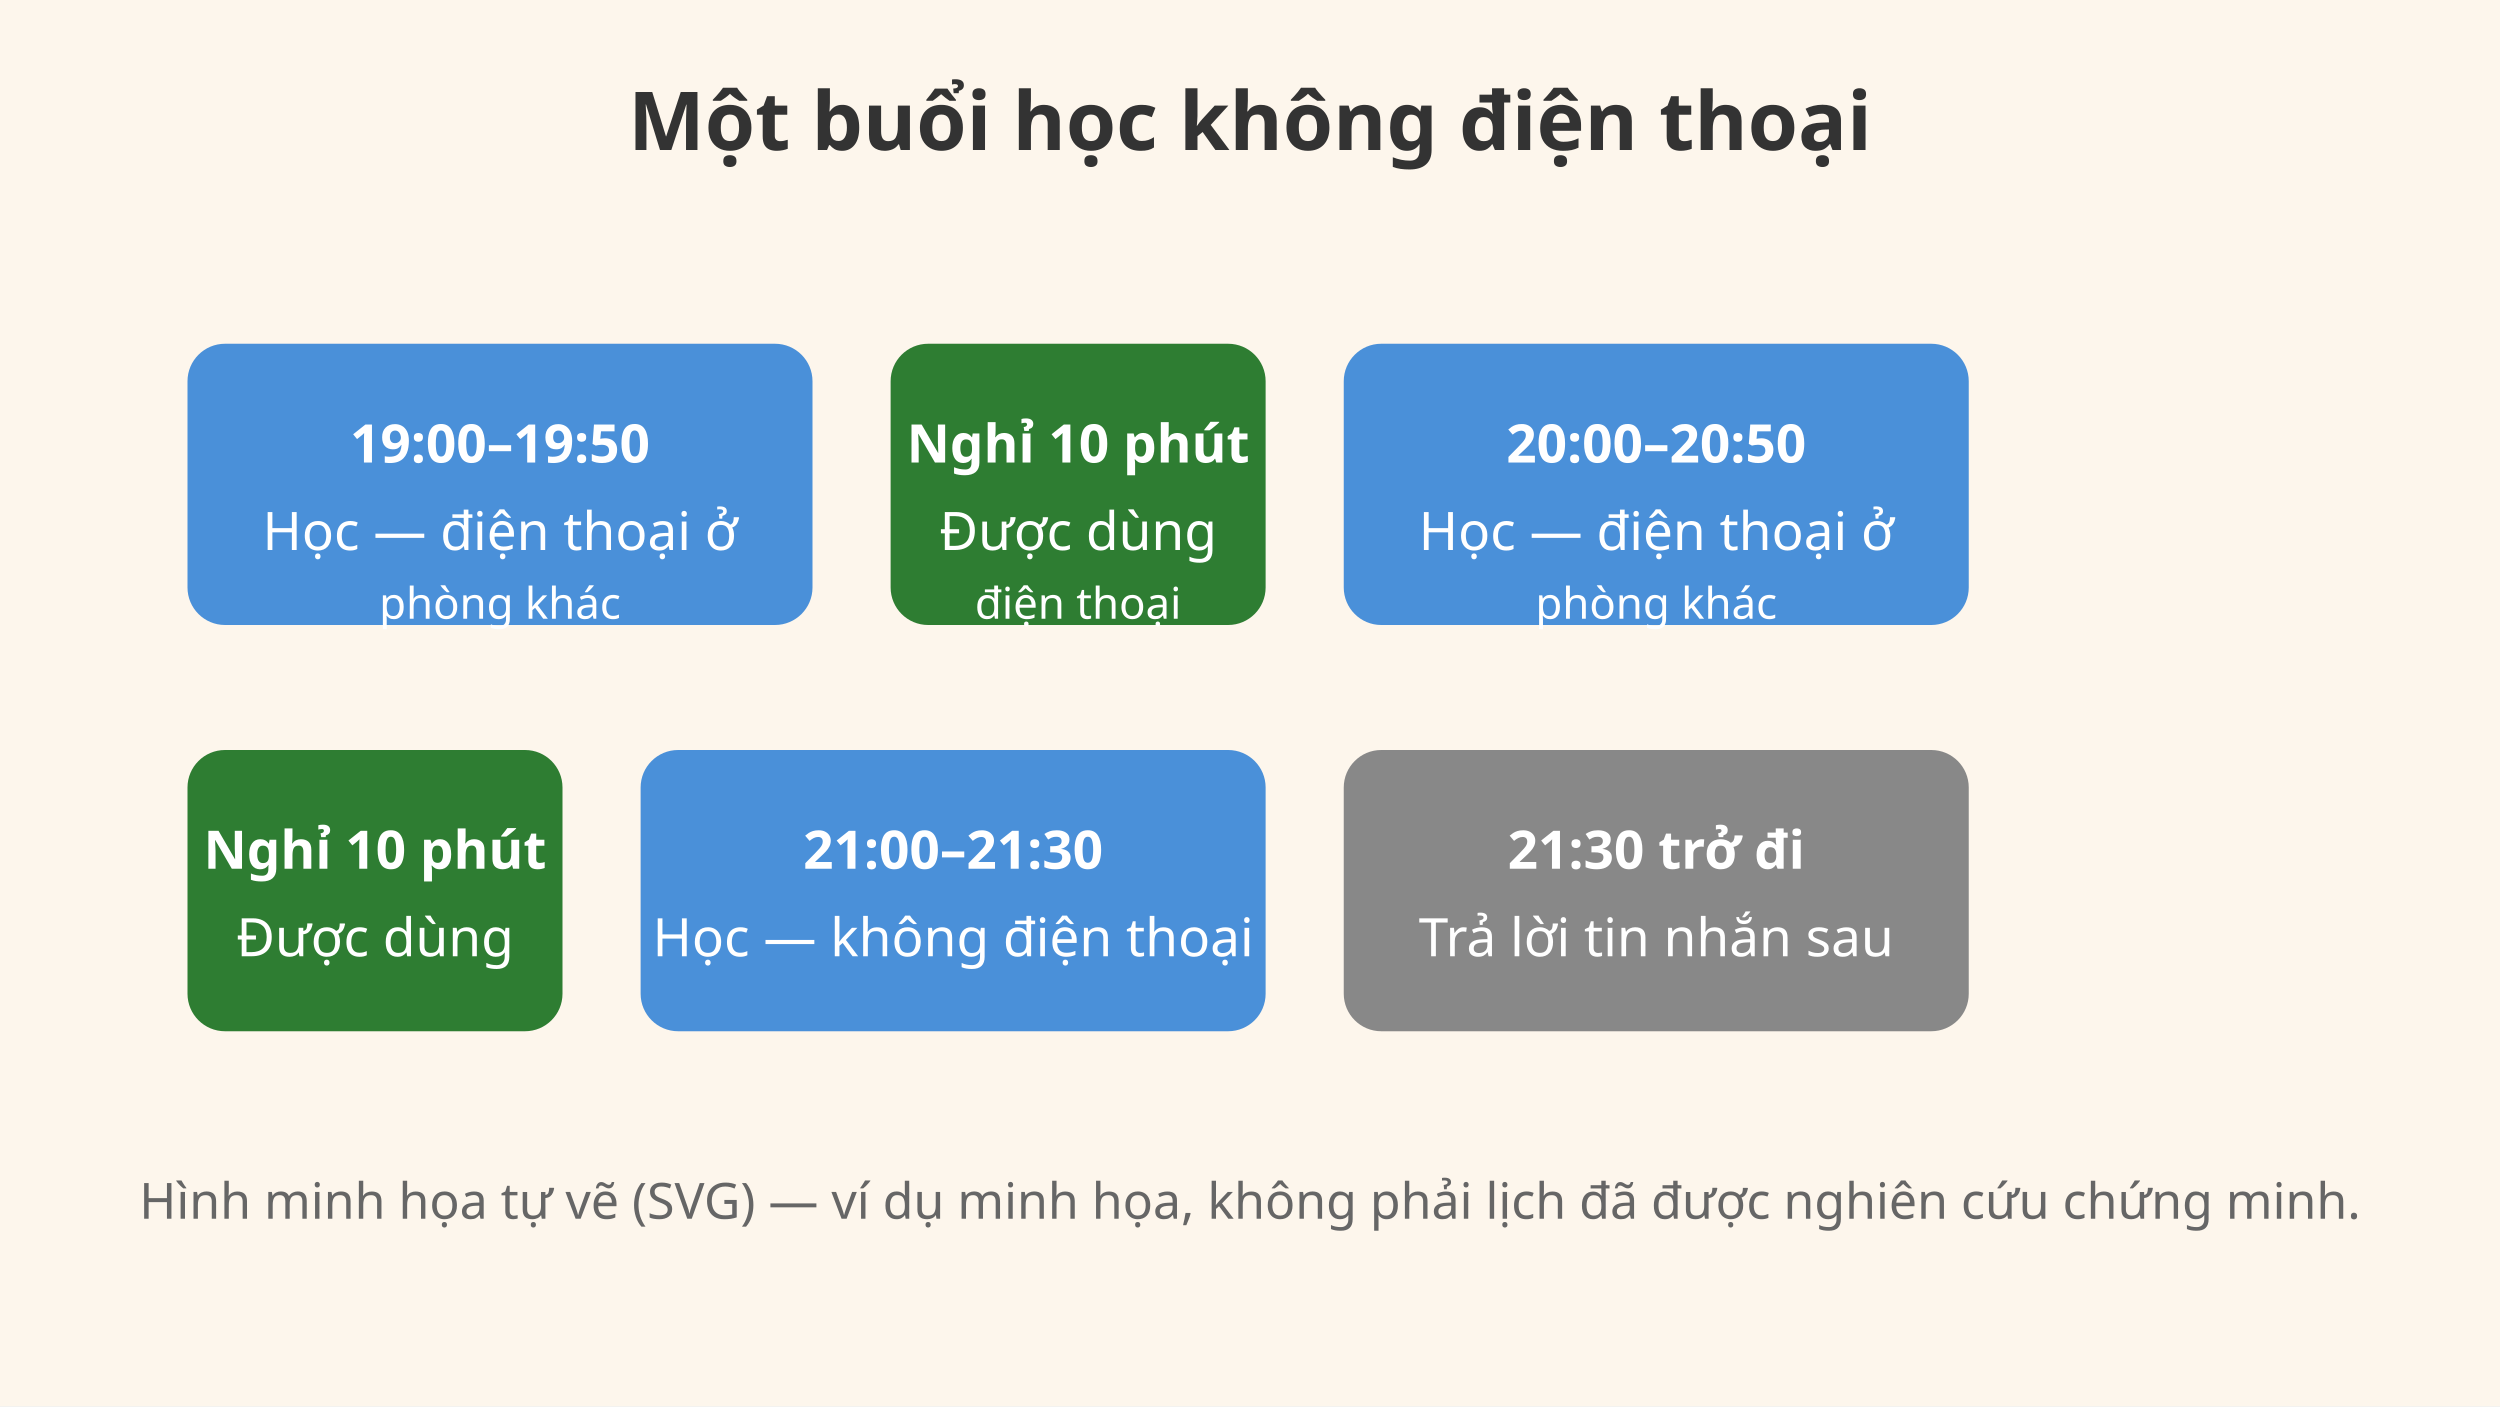
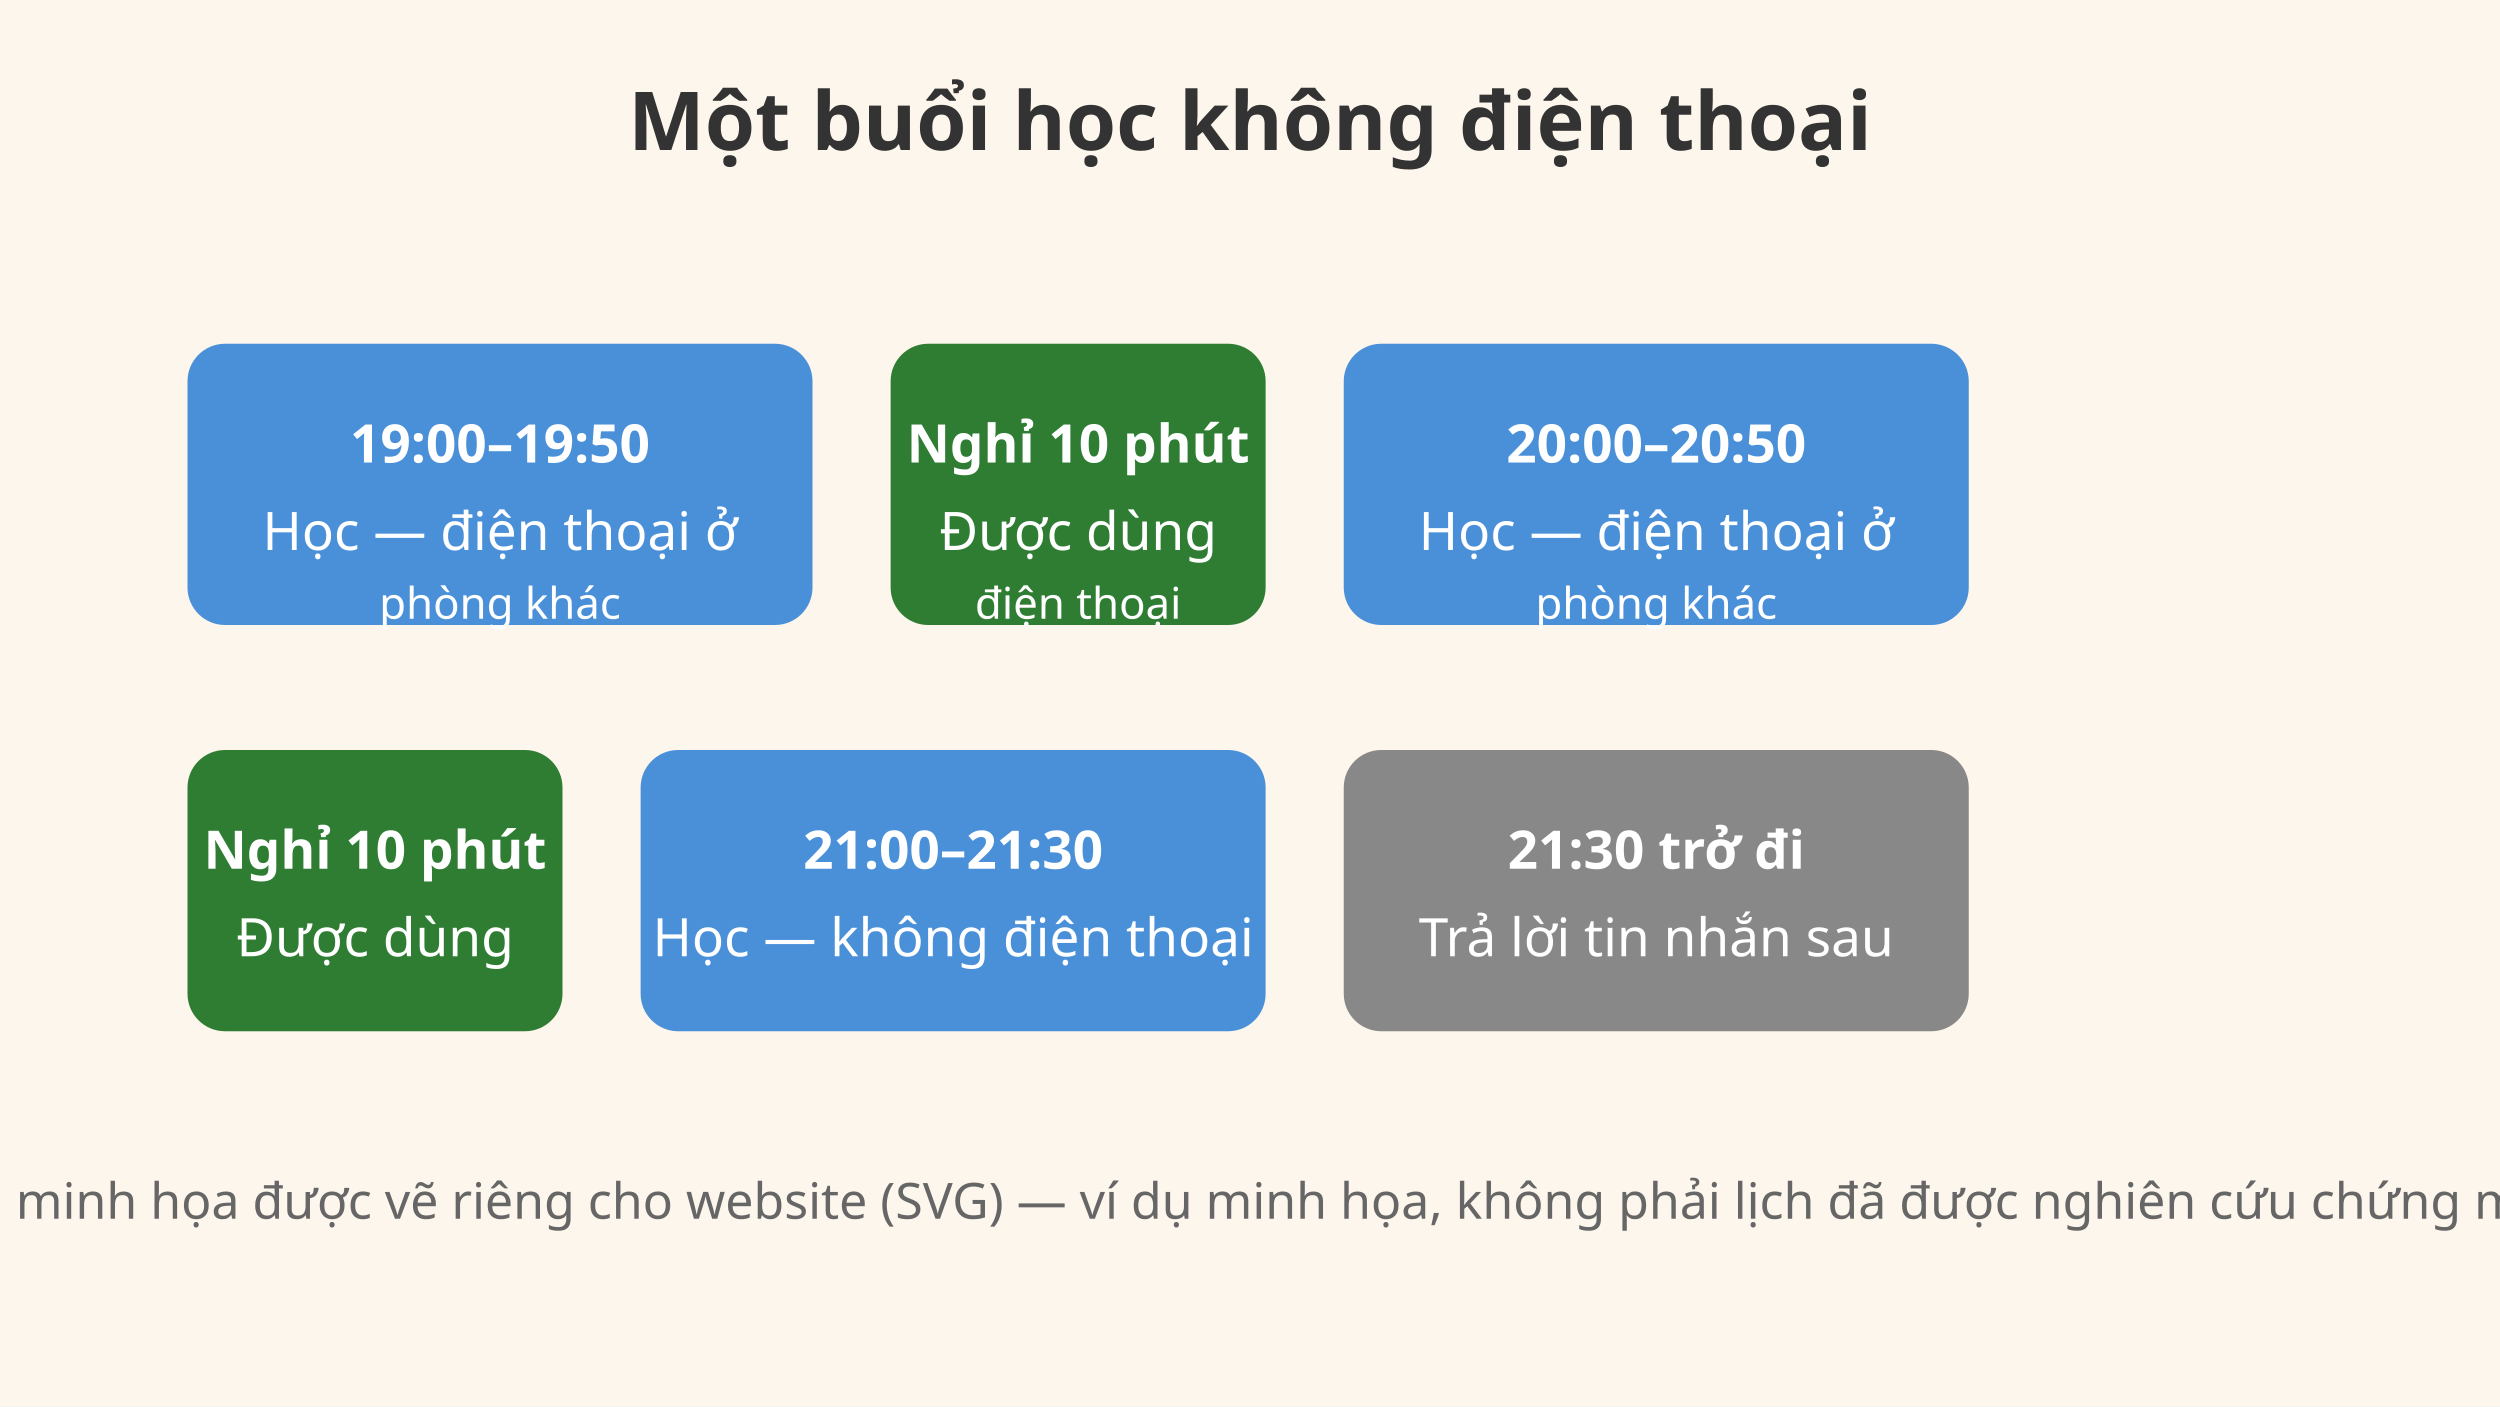
<svg xmlns="http://www.w3.org/2000/svg" width="800" height="450" viewBox="0 0 800 450" role="img" aria-label="Sơ đồ một buổi học không điện thoại: điện thoại ở phòng khác, hai khung giờ nghỉ được phép dùng điện thoại">
  <rect width="800" height="450" fill="#fdf6ec" />
  <text x="400" y="48" font-family="sans-serif" font-size="26" font-weight="bold" text-anchor="middle" fill="#333333">Một buổi học không điện thoại</text>
  <g font-family="sans-serif" font-size="17" text-anchor="middle">
    <rect x="60" y="110" width="200" height="90" rx="12" fill="#4a90d9" />
    <text x="160" y="148" fill="#ffffff" font-weight="bold">19:00–19:50</text>
    <text x="160" y="176" fill="#ffffff">Học — điện thoại ở</text>
    <text x="160" y="198" fill="#ffffff" font-size="14">phòng khác</text>
    <rect x="285" y="110" width="120" height="90" rx="12" fill="#2e7d32" />
    <text x="345" y="148" fill="#ffffff" font-weight="bold">Nghỉ 10 phút</text>
    <text x="345" y="176" fill="#ffffff">Được dùng</text>
    <text x="345" y="198" fill="#ffffff" font-size="14">điện thoại</text>
    <rect x="430" y="110" width="200" height="90" rx="12" fill="#4a90d9" />
    <text x="530" y="148" fill="#ffffff" font-weight="bold">20:00–20:50</text>
    <text x="530" y="176" fill="#ffffff">Học — điện thoại ở</text>
    <text x="530" y="198" fill="#ffffff" font-size="14">phòng khác</text>
  </g>
  <g font-family="sans-serif" font-size="17" text-anchor="middle">
    <rect x="60" y="240" width="120" height="90" rx="12" fill="#2e7d32" />
    <text x="120" y="278" fill="#ffffff" font-weight="bold">Nghỉ 10 phút</text>
    <text x="120" y="306" fill="#ffffff">Được dùng</text>
    <rect x="205" y="240" width="200" height="90" rx="12" fill="#4a90d9" />
    <text x="305" y="278" fill="#ffffff" font-weight="bold">21:00–21:30</text>
    <text x="305" y="306" fill="#ffffff">Học — không điện thoại</text>
    <rect x="430" y="240" width="200" height="90" rx="12" fill="#888888" />
    <text x="530" y="278" fill="#ffffff" font-weight="bold">21:30 trở đi</text>
    <text x="530" y="306" fill="#ffffff">Trả lời tin nhắn sau</text>
  </g>
-   <text x="400" y="390" font-family="sans-serif" font-size="16" text-anchor="middle" fill="#666666">Hình minh họa tự vẽ (SVG) — ví dụ minh họa, không phải lịch đã được nghiên cứu chứng minh.</text>
+   <text x="400" y="390" font-family="sans-serif" font-size="16" text-anchor="middle" fill="#666666">Hình minh họa được vẽ riêng cho website (SVG) — ví dụ minh họa, không phải lịch đã được nghiên cứu chứng minh.</text>
</svg>
